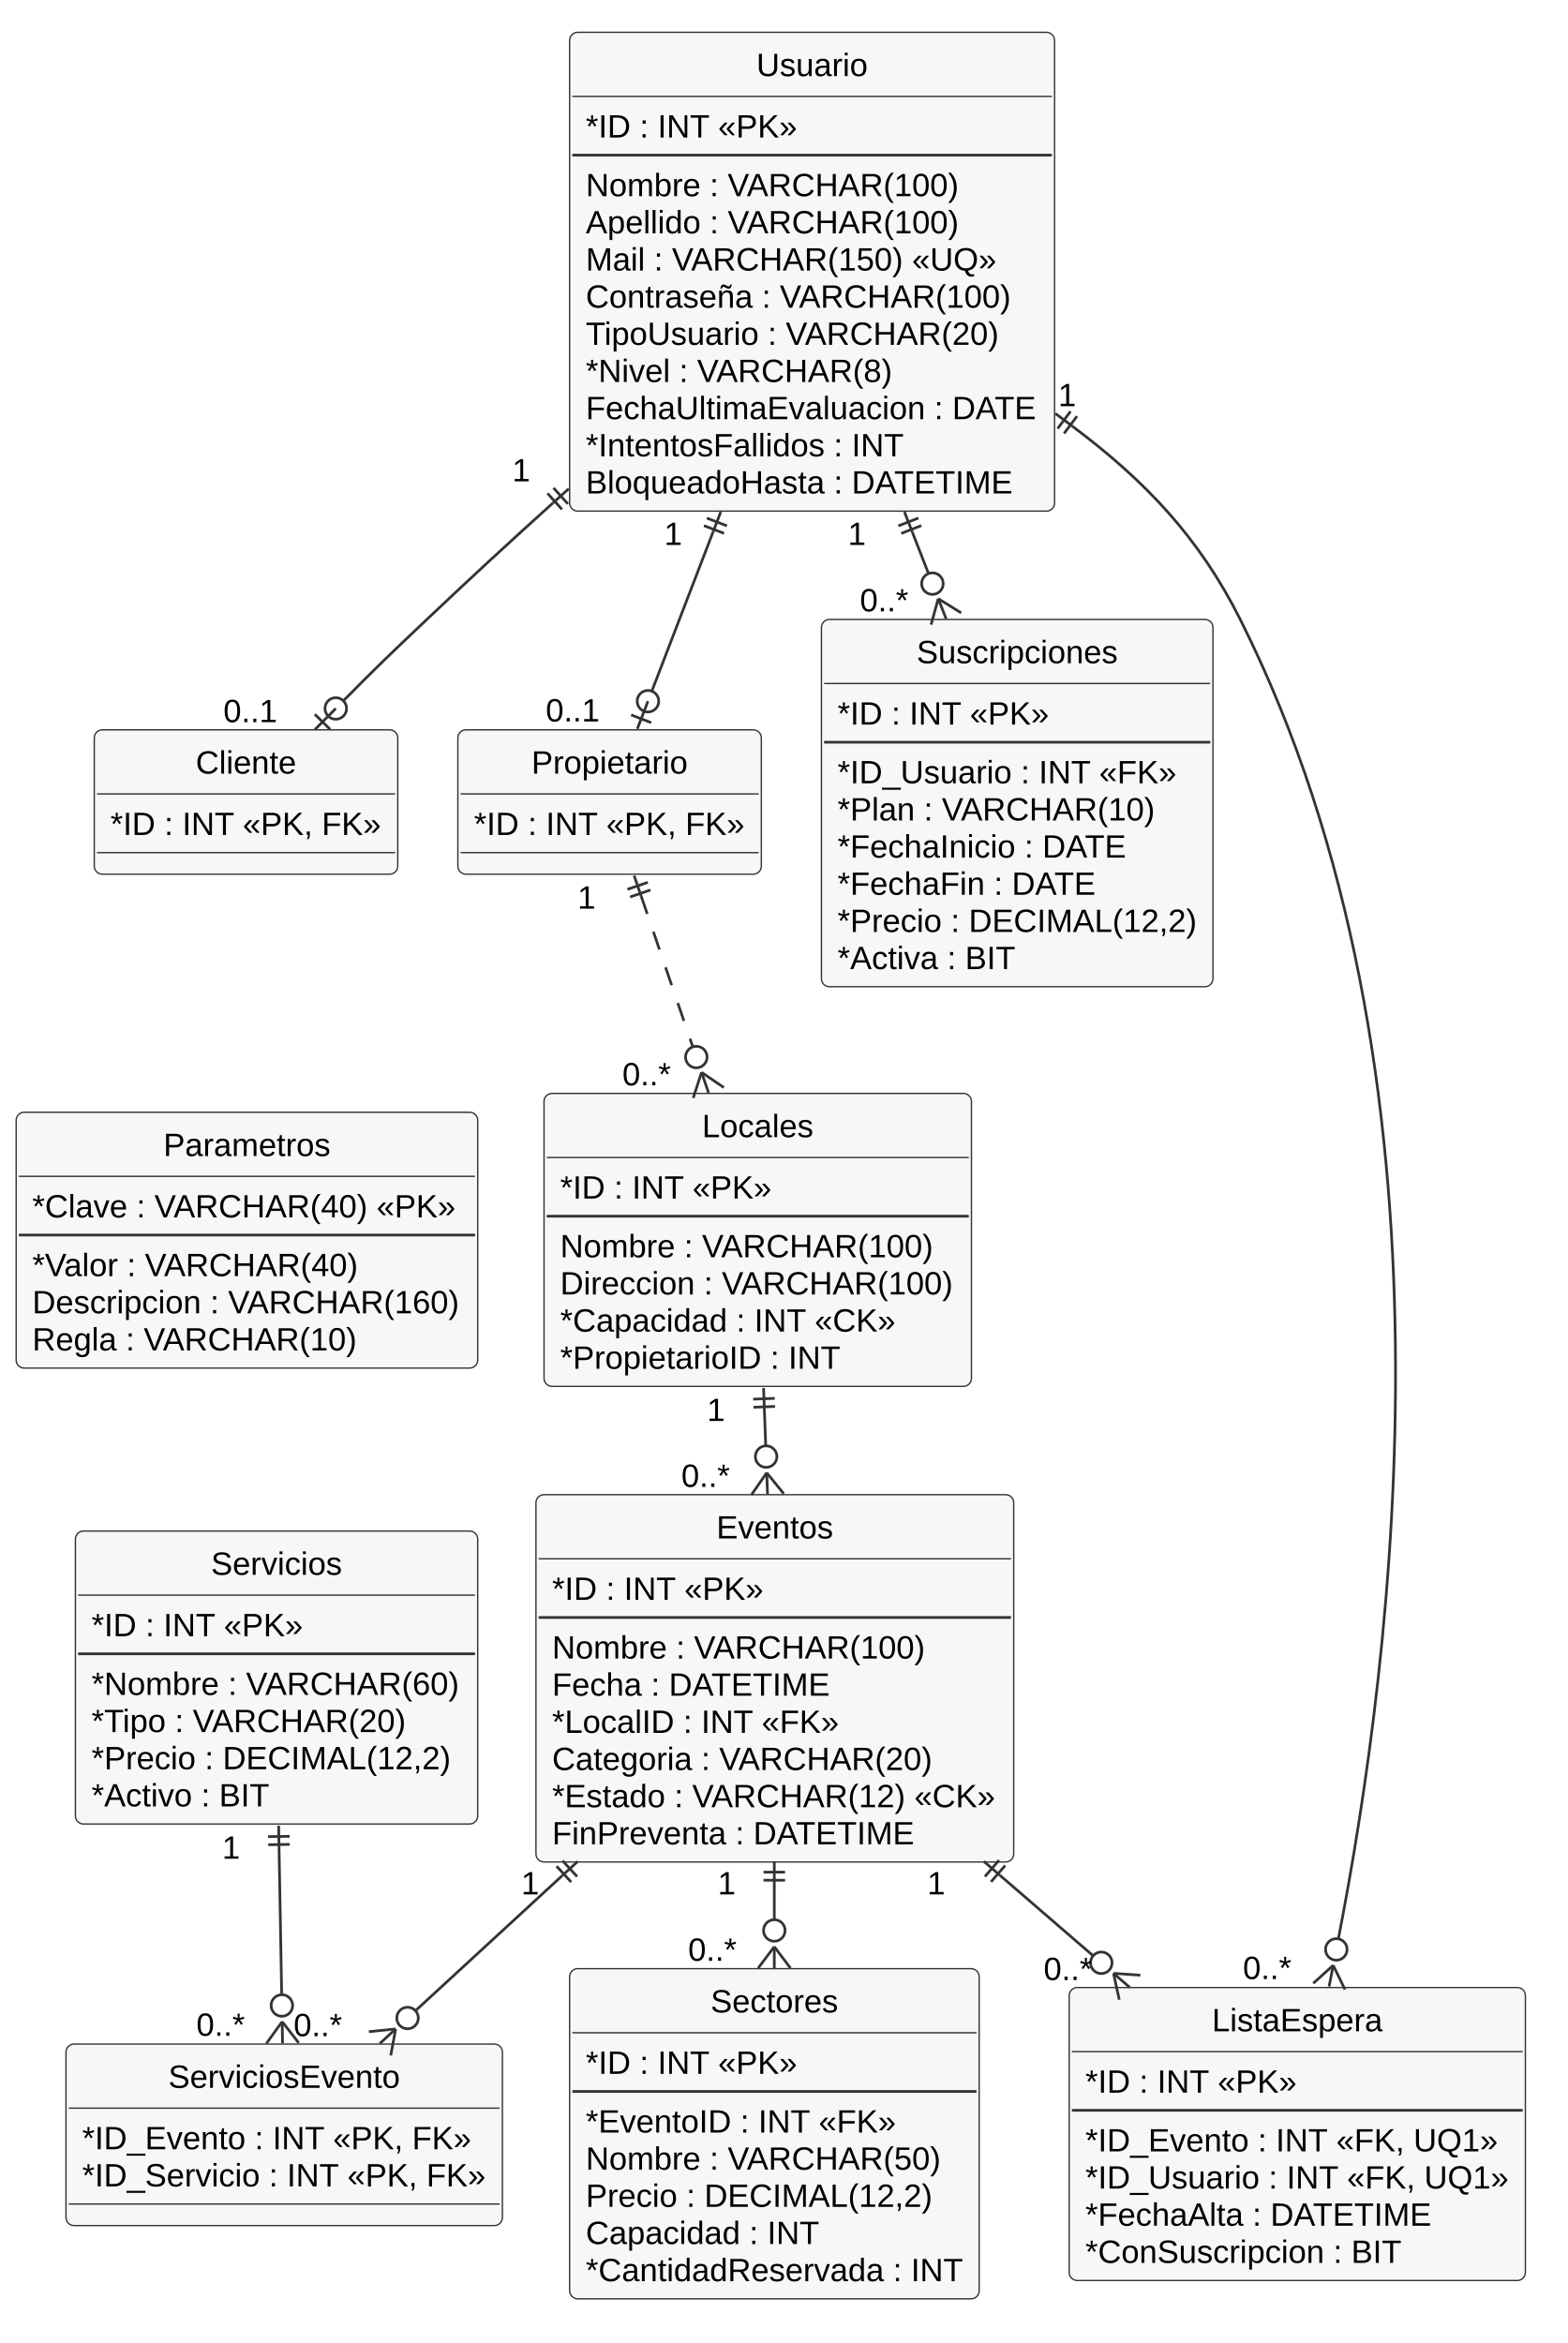
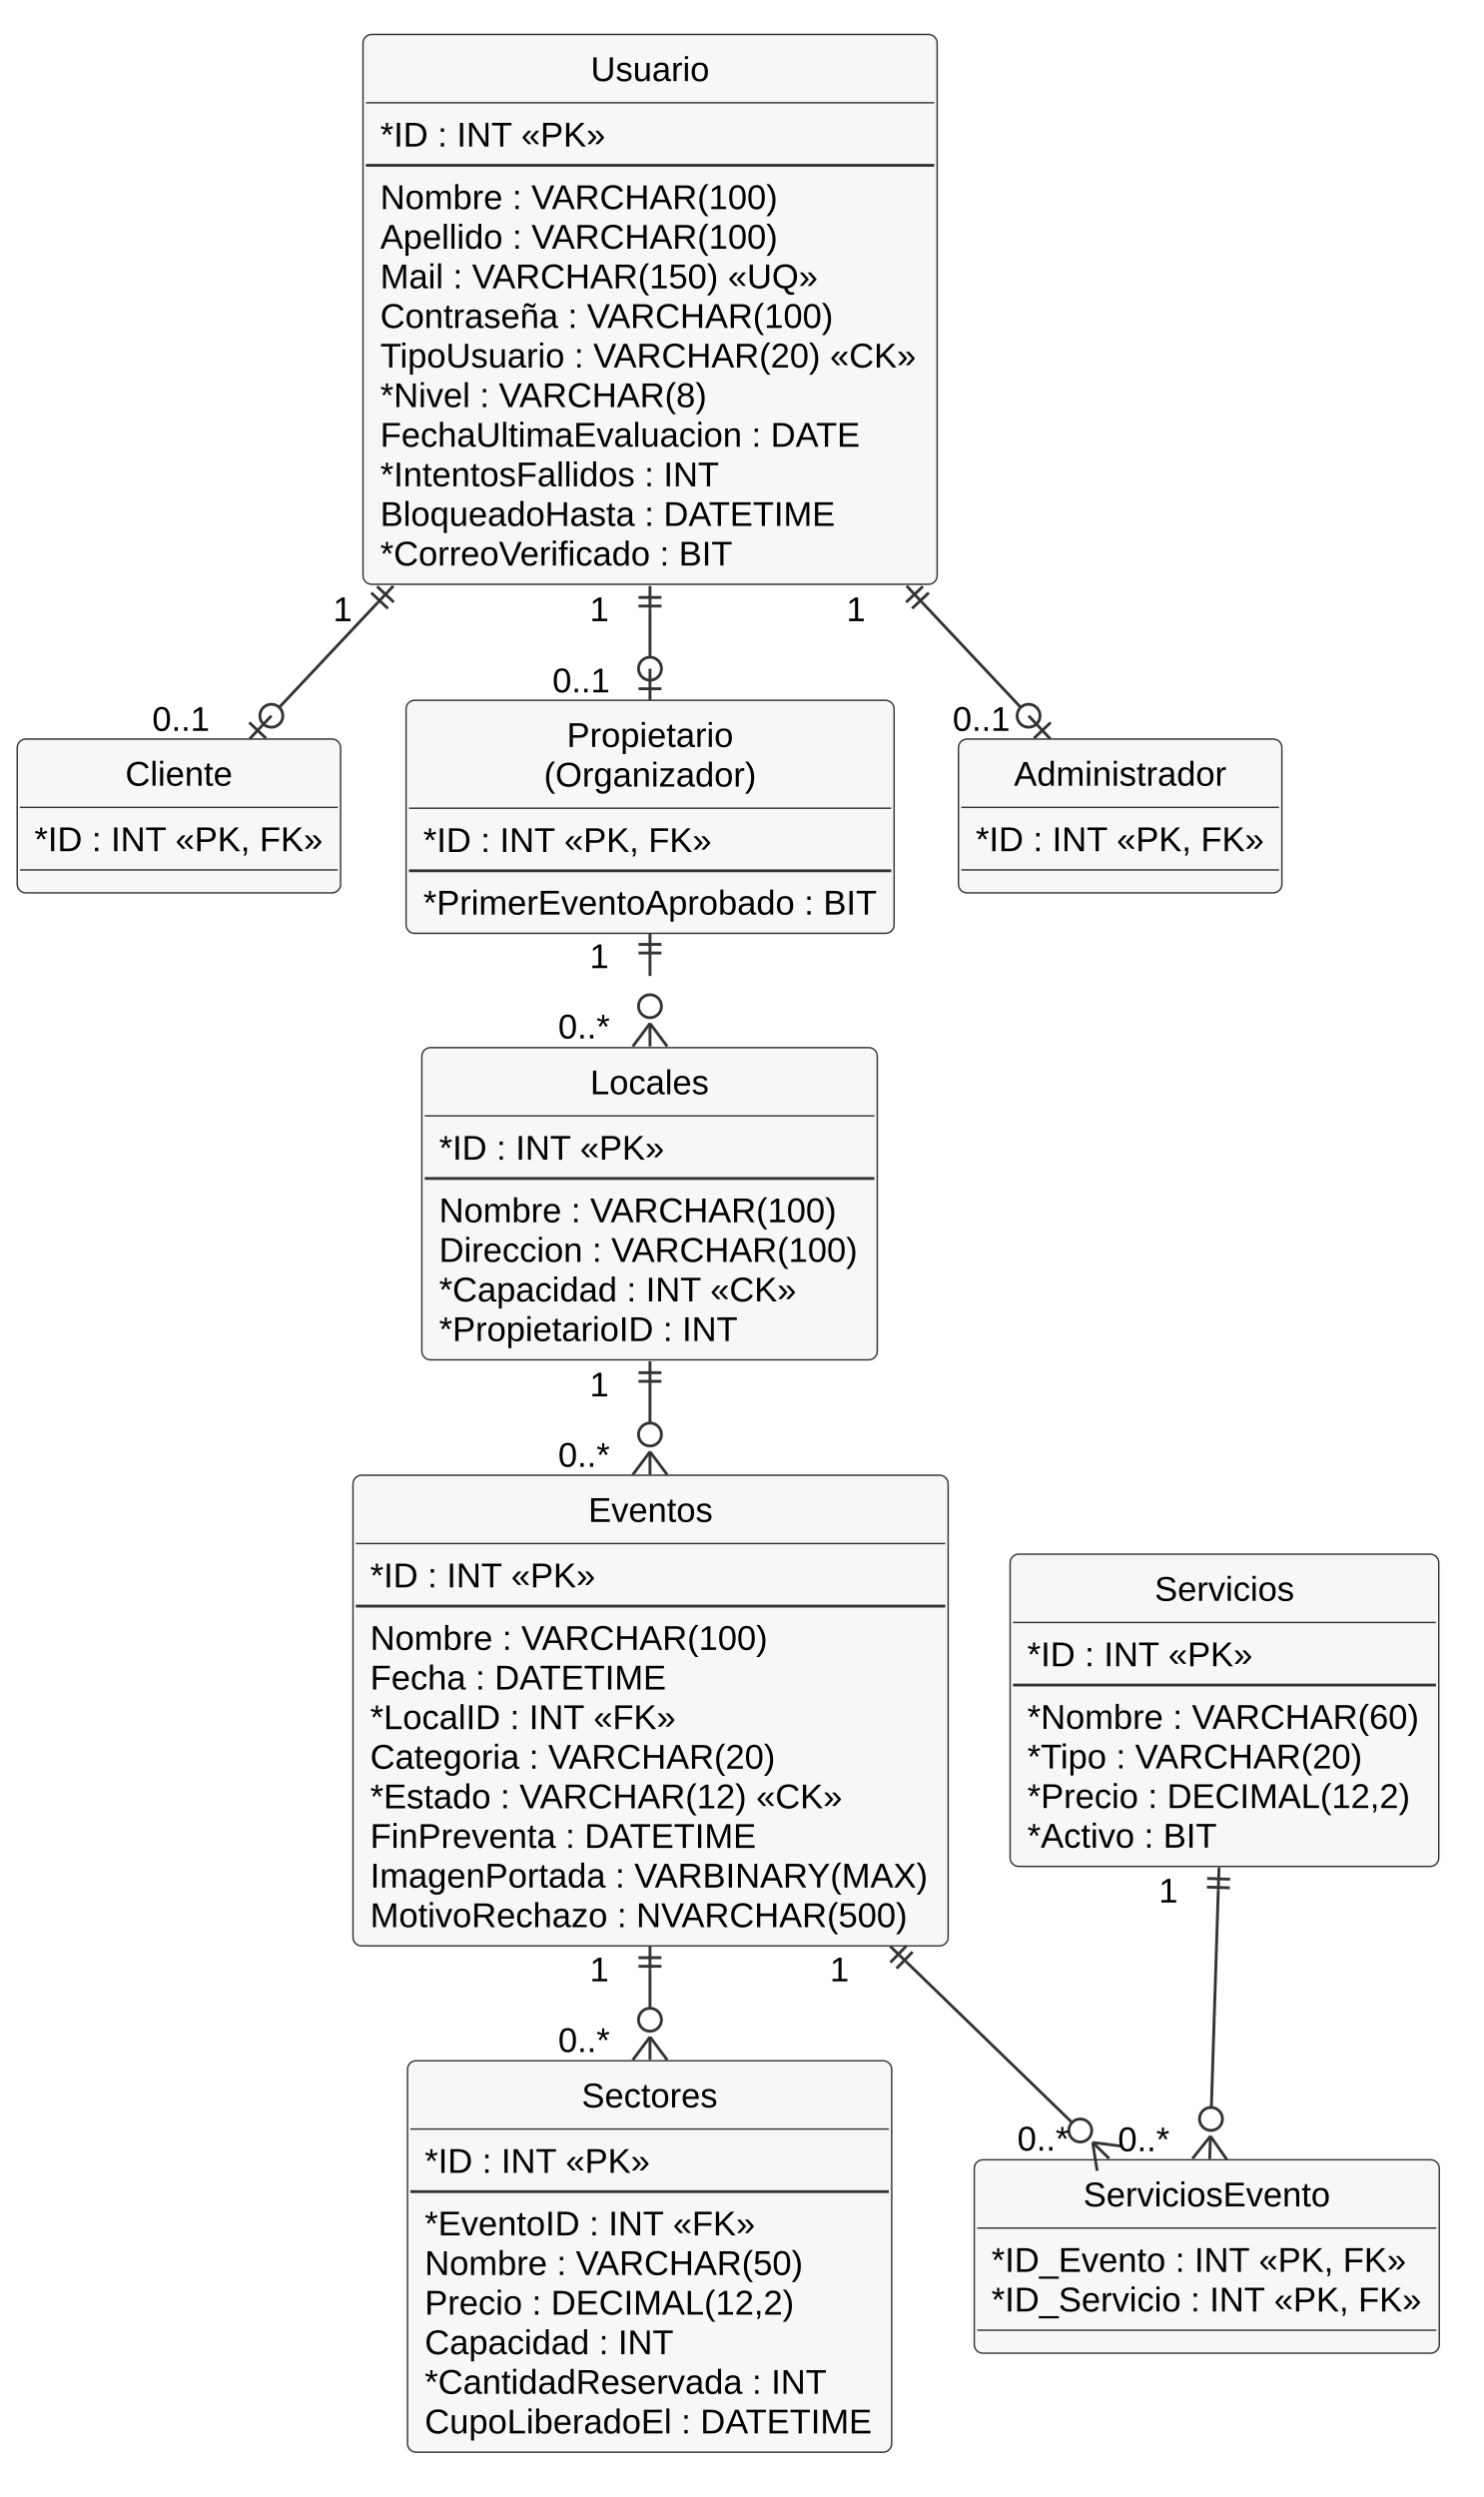
- <svg xmlns="http://www.w3.org/2000/svg" version="1.1" data-diagram-type="CLASS" style="width:582px;height:870px;background:#FFFFFF;" width="582px" height="870px" viewBox="0 0 582 870" zoomAndPan="magnify" preserveAspectRatio="none" contentStyleType="text/css">
+ <svg xmlns="http://www.w3.org/2000/svg" version="1.1" data-diagram-type="CLASS" style="width:517px;height:870px;background:#FFFFFF;" width="517px" height="870px" viewBox="0 0 517 870" zoomAndPan="magnify" preserveAspectRatio="none" contentStyleType="text/css">
  <defs />
  <g font-family="sans-serif" lengthAdjust="spacing">
-     <g class="entity" data-qualified-name="Usuario" id="ent0001" data-source-line="7">
-       <rect x="211.5" y="12" width="180.064" height="177.787" fill="#F7F7F7" style="stroke:#333;stroke-width:0.5;" rx="3" ry="3" />
-       <text x="280.857" y="28.256" fill="#000" font-size="12" textLength="41.35" font-family="Arial">Usuario</text>
-       <line x1="212.5" y1="35.799" x2="390.564" y2="35.799" style="stroke:#333;stroke-width:0.5;" />
-       <text x="217.5" y="51.055" fill="#000" font-size="12" textLength="78.691" font-family="Arial">*ID : INT «PK»</text>
-       <line x1="212.5" y1="57.598" x2="390.564" y2="57.598" style="stroke:#333;stroke-width:1;" />
-       <text x="217.5" y="72.854" fill="#000" font-size="12" textLength="139.371" font-family="Arial">Nombre : VARCHAR(100)</text>
-       <text x="217.5" y="86.652" fill="#000" font-size="12" textLength="139.389" font-family="Arial">Apellido : VARCHAR(100)</text>
-       <text x="217.5" y="100.451" fill="#000" font-size="12" textLength="153.375" font-family="Arial">Mail : VARCHAR(150) «UQ»</text>
-       <text x="217.5" y="114.25" fill="#000" font-size="12" textLength="158.73" font-family="Arial">Contraseña : VARCHAR(100)</text>
-       <text x="217.5" y="128.049" fill="#000" font-size="12" textLength="154.711" font-family="Arial">TipoUsuario : VARCHAR(20)</text>
-       <text x="217.5" y="141.848" fill="#000" font-size="12" textLength="114.686" font-family="Arial">*Nivel : VARCHAR(8)</text>
-       <text x="217.5" y="155.646" fill="#000" font-size="12" textLength="168.064" font-family="Arial">FechaUltimaEvaluacion : DATE</text>
-       <text x="217.5" y="169.445" fill="#000" font-size="12" textLength="118.049" font-family="Arial">*IntentosFallidos : INT</text>
-       <text x="217.5" y="183.244" fill="#000" font-size="12" textLength="159.404" font-family="Arial">BloqueadoHasta : DATETIME</text>
+     <g class="entity" data-qualified-name="Usuario" id="ent0001" data-source-line="9">
+       <rect x="126.5" y="12" width="200.063" height="191.586" fill="#F7F7F7" style="stroke:#333;stroke-width:0.5;" rx="3" ry="3" />
+       <text x="205.856" y="28.256" fill="#000" font-size="12" textLength="41.35" font-family="Arial">Usuario</text>
+       <line x1="127.5" y1="35.799" x2="325.563" y2="35.799" style="stroke:#333;stroke-width:0.5;" />
+       <text x="132.5" y="51.055" fill="#000" font-size="12" textLength="78.691" font-family="Arial">*ID : INT «PK»</text>
+       <line x1="127.5" y1="57.598" x2="325.563" y2="57.598" style="stroke:#333;stroke-width:1;" />
+       <text x="132.5" y="72.854" fill="#000" font-size="12" textLength="139.371" font-family="Arial">Nombre : VARCHAR(100)</text>
+       <text x="132.5" y="86.652" fill="#000" font-size="12" textLength="139.389" font-family="Arial">Apellido : VARCHAR(100)</text>
+       <text x="132.5" y="100.451" fill="#000" font-size="12" textLength="153.375" font-family="Arial">Mail : VARCHAR(150) «UQ»</text>
+       <text x="132.5" y="114.25" fill="#000" font-size="12" textLength="158.73" font-family="Arial">Contraseña : VARCHAR(100)</text>
+       <text x="132.5" y="128.049" fill="#000" font-size="12" textLength="188.063" font-family="Arial">TipoUsuario : VARCHAR(20) «CK»</text>
+       <text x="132.5" y="141.848" fill="#000" font-size="12" textLength="114.686" font-family="Arial">*Nivel : VARCHAR(8)</text>
+       <text x="132.5" y="155.646" fill="#000" font-size="12" textLength="168.064" font-family="Arial">FechaUltimaEvaluacion : DATE</text>
+       <text x="132.5" y="169.445" fill="#000" font-size="12" textLength="118.049" font-family="Arial">*IntentosFallidos : INT</text>
+       <text x="132.5" y="183.244" fill="#000" font-size="12" textLength="159.404" font-family="Arial">BloqueadoHasta : DATETIME</text>
+       <text x="132.5" y="197.043" fill="#000" font-size="12" textLength="123.381" font-family="Arial">*CorreoVerificado : BIT</text>
    </g>
-     <g class="entity" data-qualified-name="Cliente" id="ent0002" data-source-line="20">
-       <rect x="35" y="271" width="112.693" height="53.598" fill="#F7F7F7" style="stroke:#333;stroke-width:0.5;" rx="3" ry="3" />
-       <text x="72.67" y="287.256" fill="#000" font-size="12" textLength="37.354" font-family="Arial">Cliente</text>
-       <line x1="36" y1="294.799" x2="146.693" y2="294.799" style="stroke:#333;stroke-width:0.5;" />
-       <text x="41" y="310.055" fill="#000" font-size="12" textLength="100.693" font-family="Arial">*ID : INT «PK, FK»</text>
-       <line x1="36" y1="316.598" x2="146.693" y2="316.598" style="stroke:#333;stroke-width:0.5;" />
+     <g class="entity" data-qualified-name="Cliente" id="ent0002" data-source-line="23">
+       <rect x="6" y="257.5" width="112.693" height="53.598" fill="#F7F7F7" style="stroke:#333;stroke-width:0.5;" rx="3" ry="3" />
+       <text x="43.67" y="273.756" fill="#000" font-size="12" textLength="37.354" font-family="Arial">Cliente</text>
+       <line x1="7" y1="281.299" x2="117.693" y2="281.299" style="stroke:#333;stroke-width:0.5;" />
+       <text x="12" y="296.555" fill="#000" font-size="12" textLength="100.693" font-family="Arial">*ID : INT «PK, FK»</text>
+       <line x1="7" y1="303.098" x2="117.693" y2="303.098" style="stroke:#333;stroke-width:0.5;" />
    </g>
-     <g class="entity" data-qualified-name="Propietario" id="ent0003" data-source-line="23">
-       <rect x="170" y="271" width="112.693" height="53.598" fill="#F7F7F7" style="stroke:#333;stroke-width:0.5;" rx="3" ry="3" />
-       <text x="197.331" y="287.256" fill="#000" font-size="12" textLength="58.031" font-family="Arial">Propietario</text>
-       <line x1="171" y1="294.799" x2="281.693" y2="294.799" style="stroke:#333;stroke-width:0.5;" />
-       <text x="176" y="310.055" fill="#000" font-size="12" textLength="100.693" font-family="Arial">*ID : INT «PK, FK»</text>
-       <line x1="171" y1="316.598" x2="281.693" y2="316.598" style="stroke:#333;stroke-width:0.5;" />
+     <g class="entity" data-qualified-name="Propietario" id="ent0003" data-source-line="26">
+       <rect x="141.5" y="244" width="170.074" height="81.195" fill="#F7F7F7" style="stroke:#333;stroke-width:0.5;" rx="3" ry="3" />
+       <text x="197.521" y="260.256" fill="#000" font-size="12" textLength="58.031" font-family="Arial">Propietario</text>
+       <text x="189.523" y="274.055" fill="#000" font-size="12" textLength="74.027" font-family="Arial">(Organizador)</text>
+       <line x1="142.5" y1="281.598" x2="310.574" y2="281.598" style="stroke:#333;stroke-width:0.5;" />
+       <text x="147.5" y="296.854" fill="#000" font-size="12" textLength="100.693" font-family="Arial">*ID : INT «PK, FK»</text>
+       <line x1="142.5" y1="303.396" x2="310.574" y2="303.396" style="stroke:#333;stroke-width:1;" />
+       <text x="147.5" y="318.652" fill="#000" font-size="12" textLength="158.074" font-family="Arial">*PrimerEventoAprobado : BIT</text>
    </g>
-     <g class="entity" data-qualified-name="Locales" id="ent0004" data-source-line="26">
-       <rect x="202" y="406" width="158.707" height="108.793" fill="#F7F7F7" style="stroke:#333;stroke-width:0.5;" rx="3" ry="3" />
-       <text x="260.673" y="422.256" fill="#000" font-size="12" textLength="41.361" font-family="Arial">Locales</text>
-       <line x1="203" y1="429.799" x2="359.707" y2="429.799" style="stroke:#333;stroke-width:0.5;" />
-       <text x="208" y="445.055" fill="#000" font-size="12" textLength="78.691" font-family="Arial">*ID : INT «PK»</text>
-       <line x1="203" y1="451.598" x2="359.707" y2="451.598" style="stroke:#333;stroke-width:1;" />
-       <text x="208" y="466.854" fill="#000" font-size="12" textLength="139.371" font-family="Arial">Nombre : VARCHAR(100)</text>
-       <text x="208" y="480.652" fill="#000" font-size="12" textLength="146.707" font-family="Arial">Direccion : VARCHAR(100)</text>
-       <text x="208" y="494.451" fill="#000" font-size="12" textLength="124.729" font-family="Arial">*Capacidad : INT «CK»</text>
-       <text x="208" y="508.25" fill="#000" font-size="12" textLength="104.033" font-family="Arial">*PropietarioID : INT</text>
+     <g class="entity" data-qualified-name="Administrador" id="ent0004" data-source-line="31">
+       <rect x="334" y="257.5" width="112.693" height="53.598" fill="#F7F7F7" style="stroke:#333;stroke-width:0.5;" rx="3" ry="3" />
+       <text x="353.333" y="273.756" fill="#000" font-size="12" textLength="74.027" font-family="Arial">Administrador</text>
+       <line x1="335" y1="281.299" x2="445.693" y2="281.299" style="stroke:#333;stroke-width:0.5;" />
+       <text x="340" y="296.555" fill="#000" font-size="12" textLength="100.693" font-family="Arial">*ID : INT «PK, FK»</text>
+       <line x1="335" y1="303.098" x2="445.693" y2="303.098" style="stroke:#333;stroke-width:0.5;" />
    </g>
-     <g class="entity" data-qualified-name="Eventos" id="ent0005" data-source-line="34">
-       <rect x="199" y="555" width="177.398" height="136.391" fill="#F7F7F7" style="stroke:#333;stroke-width:0.5;" rx="3" ry="3" />
-       <text x="266.02" y="571.256" fill="#000" font-size="12" textLength="43.359" font-family="Arial">Eventos</text>
-       <line x1="200" y1="578.799" x2="375.398" y2="578.799" style="stroke:#333;stroke-width:0.5;" />
-       <text x="205" y="594.055" fill="#000" font-size="12" textLength="78.691" font-family="Arial">*ID : INT «PK»</text>
-       <line x1="200" y1="600.598" x2="375.398" y2="600.598" style="stroke:#333;stroke-width:1;" />
-       <text x="205" y="615.854" fill="#000" font-size="12" textLength="139.371" font-family="Arial">Nombre : VARCHAR(100)</text>
-       <text x="205" y="629.652" fill="#000" font-size="12" textLength="104.021" font-family="Arial">Fecha : DATETIME</text>
-       <text x="205" y="643.451" fill="#000" font-size="12" textLength="106.705" font-family="Arial">*LocalID : INT «FK»</text>
-       <text x="205" y="657.25" fill="#000" font-size="12" textLength="142.049" font-family="Arial">Categoria : VARCHAR(20)</text>
-       <text x="205" y="671.049" fill="#000" font-size="12" textLength="165.398" font-family="Arial">*Estado : VARCHAR(12) «CK»</text>
-       <text x="205" y="684.848" fill="#000" font-size="12" textLength="135.369" font-family="Arial">FinPreventa : DATETIME</text>
+     <g class="entity" data-qualified-name="Locales" id="ent0005" data-source-line="34">
+       <rect x="147" y="365" width="158.707" height="108.793" fill="#F7F7F7" style="stroke:#333;stroke-width:0.5;" rx="3" ry="3" />
+       <text x="205.673" y="381.256" fill="#000" font-size="12" textLength="41.361" font-family="Arial">Locales</text>
+       <line x1="148" y1="388.799" x2="304.707" y2="388.799" style="stroke:#333;stroke-width:0.5;" />
+       <text x="153" y="404.055" fill="#000" font-size="12" textLength="78.691" font-family="Arial">*ID : INT «PK»</text>
+       <line x1="148" y1="410.598" x2="304.707" y2="410.598" style="stroke:#333;stroke-width:1;" />
+       <text x="153" y="425.854" fill="#000" font-size="12" textLength="139.371" font-family="Arial">Nombre : VARCHAR(100)</text>
+       <text x="153" y="439.652" fill="#000" font-size="12" textLength="146.707" font-family="Arial">Direccion : VARCHAR(100)</text>
+       <text x="153" y="453.451" fill="#000" font-size="12" textLength="124.729" font-family="Arial">*Capacidad : INT «CK»</text>
+       <text x="153" y="467.25" fill="#000" font-size="12" textLength="104.033" font-family="Arial">*PropietarioID : INT</text>
    </g>
-     <g class="entity" data-qualified-name="Sectores" id="ent0006" data-source-line="44">
-       <rect x="211.5" y="731" width="152.068" height="122.592" fill="#F7F7F7" style="stroke:#333;stroke-width:0.5;" rx="3" ry="3" />
-       <text x="263.856" y="747.256" fill="#000" font-size="12" textLength="47.355" font-family="Arial">Sectores</text>
-       <line x1="212.5" y1="754.799" x2="362.568" y2="754.799" style="stroke:#333;stroke-width:0.5;" />
-       <text x="217.5" y="770.055" fill="#000" font-size="12" textLength="78.691" font-family="Arial">*ID : INT «PK»</text>
-       <line x1="212.5" y1="776.598" x2="362.568" y2="776.598" style="stroke:#333;stroke-width:1;" />
-       <text x="217.5" y="791.854" fill="#000" font-size="12" textLength="115.377" font-family="Arial">*EventoID : INT «FK»</text>
-       <text x="217.5" y="805.652" fill="#000" font-size="12" textLength="132.697" font-family="Arial">Nombre : VARCHAR(50)</text>
-       <text x="217.5" y="819.451" fill="#000" font-size="12" textLength="128.707" font-family="Arial">Precio : DECIMAL(12,2)</text>
-       <text x="217.5" y="833.25" fill="#000" font-size="12" textLength="86.707" font-family="Arial">Capacidad : INT</text>
-       <text x="217.5" y="847.049" fill="#000" font-size="12" textLength="140.068" font-family="Arial">*CantidadReservada : INT</text>
+     <g class="entity" data-qualified-name="Eventos" id="ent0006" data-source-line="42">
+       <rect x="123" y="514" width="207.404" height="163.988" fill="#F7F7F7" style="stroke:#333;stroke-width:0.5;" rx="3" ry="3" />
+       <text x="205.022" y="530.256" fill="#000" font-size="12" textLength="43.359" font-family="Arial">Eventos</text>
+       <line x1="124" y1="537.799" x2="329.404" y2="537.799" style="stroke:#333;stroke-width:0.5;" />
+       <text x="129" y="553.055" fill="#000" font-size="12" textLength="78.691" font-family="Arial">*ID : INT «PK»</text>
+       <line x1="124" y1="559.598" x2="329.404" y2="559.598" style="stroke:#333;stroke-width:1;" />
+       <text x="129" y="574.854" fill="#000" font-size="12" textLength="139.371" font-family="Arial">Nombre : VARCHAR(100)</text>
+       <text x="129" y="588.652" fill="#000" font-size="12" textLength="104.021" font-family="Arial">Fecha : DATETIME</text>
+       <text x="129" y="602.451" fill="#000" font-size="12" textLength="106.705" font-family="Arial">*LocalID : INT «FK»</text>
+       <text x="129" y="616.25" fill="#000" font-size="12" textLength="142.049" font-family="Arial">Categoria : VARCHAR(20)</text>
+       <text x="129" y="630.049" fill="#000" font-size="12" textLength="165.398" font-family="Arial">*Estado : VARCHAR(12) «CK»</text>
+       <text x="129" y="643.848" fill="#000" font-size="12" textLength="135.369" font-family="Arial">FinPreventa : DATETIME</text>
+       <text x="129" y="657.646" fill="#000" font-size="12" textLength="195.404" font-family="Arial">ImagenPortada : VARBINARY(MAX)</text>
+       <text x="129" y="671.445" fill="#000" font-size="12" textLength="188.063" font-family="Arial">MotivoRechazo : NVARCHAR(500)</text>
    </g>
-     <g class="entity" data-qualified-name="Servicios" id="ent0007" data-source-line="53">
-       <rect x="28" y="568.5" width="149.367" height="108.793" fill="#F7F7F7" style="stroke:#333;stroke-width:0.5;" rx="3" ry="3" />
-       <text x="78.344" y="584.756" fill="#000" font-size="12" textLength="48.68" font-family="Arial">Servicios</text>
-       <line x1="29" y1="592.299" x2="176.367" y2="592.299" style="stroke:#333;stroke-width:0.5;" />
-       <text x="34" y="607.555" fill="#000" font-size="12" textLength="78.691" font-family="Arial">*ID : INT «PK»</text>
-       <line x1="29" y1="614.098" x2="176.367" y2="614.098" style="stroke:#333;stroke-width:1;" />
-       <text x="34" y="629.354" fill="#000" font-size="12" textLength="137.367" font-family="Arial">*Nombre : VARCHAR(60)</text>
-       <text x="34" y="643.152" fill="#000" font-size="12" textLength="118.031" font-family="Arial">*Tipo : VARCHAR(20)</text>
-       <text x="34" y="656.951" fill="#000" font-size="12" textLength="133.377" font-family="Arial">*Precio : DECIMAL(12,2)</text>
-       <text x="34" y="670.75" fill="#000" font-size="12" textLength="66.018" font-family="Arial">*Activo : BIT</text>
+     <g class="entity" data-qualified-name="Sectores" id="ent0007" data-source-line="54">
+       <rect x="142" y="718" width="168.732" height="136.391" fill="#F7F7F7" style="stroke:#333;stroke-width:0.5;" rx="3" ry="3" />
+       <text x="202.688" y="734.256" fill="#000" font-size="12" textLength="47.355" font-family="Arial">Sectores</text>
+       <line x1="143" y1="741.799" x2="309.732" y2="741.799" style="stroke:#333;stroke-width:0.5;" />
+       <text x="148" y="757.055" fill="#000" font-size="12" textLength="78.691" font-family="Arial">*ID : INT «PK»</text>
+       <line x1="143" y1="763.598" x2="309.732" y2="763.598" style="stroke:#333;stroke-width:1;" />
+       <text x="148" y="778.854" fill="#000" font-size="12" textLength="115.377" font-family="Arial">*EventoID : INT «FK»</text>
+       <text x="148" y="792.652" fill="#000" font-size="12" textLength="132.697" font-family="Arial">Nombre : VARCHAR(50)</text>
+       <text x="148" y="806.451" fill="#000" font-size="12" textLength="128.707" font-family="Arial">Precio : DECIMAL(12,2)</text>
+       <text x="148" y="820.25" fill="#000" font-size="12" textLength="86.707" font-family="Arial">Capacidad : INT</text>
+       <text x="148" y="834.049" fill="#000" font-size="12" textLength="140.068" font-family="Arial">*CantidadReservada : INT</text>
+       <text x="148" y="847.848" fill="#000" font-size="12" textLength="156.732" font-family="Arial">CupoLiberadoEl : DATETIME</text>
    </g>
-     <g class="entity" data-qualified-name="ServiciosEvento" id="ent0008" data-source-line="61">
-       <rect x="24.5" y="759" width="162.047" height="67.396" fill="#F7F7F7" style="stroke:#333;stroke-width:0.5;" rx="3" ry="3" />
-       <text x="62.504" y="775.256" fill="#000" font-size="12" textLength="86.039" font-family="Arial">ServiciosEvento</text>
-       <line x1="25.5" y1="782.799" x2="185.547" y2="782.799" style="stroke:#333;stroke-width:0.5;" />
-       <text x="30.5" y="798.055" fill="#000" font-size="12" textLength="144.727" font-family="Arial">*ID_Evento : INT «PK, FK»</text>
-       <text x="30.5" y="811.854" fill="#000" font-size="12" textLength="150.047" font-family="Arial">*ID_Servicio : INT «PK, FK»</text>
-       <line x1="25.5" y1="818.396" x2="185.547" y2="818.396" style="stroke:#333;stroke-width:0.5;" />
+     <g class="entity" data-qualified-name="Servicios" id="ent0008" data-source-line="64">
+       <rect x="352" y="541.5" width="149.367" height="108.793" fill="#F7F7F7" style="stroke:#333;stroke-width:0.5;" rx="3" ry="3" />
+       <text x="402.344" y="557.756" fill="#000" font-size="12" textLength="48.68" font-family="Arial">Servicios</text>
+       <line x1="353" y1="565.299" x2="500.367" y2="565.299" style="stroke:#333;stroke-width:0.5;" />
+       <text x="358" y="580.555" fill="#000" font-size="12" textLength="78.691" font-family="Arial">*ID : INT «PK»</text>
+       <line x1="353" y1="587.098" x2="500.367" y2="587.098" style="stroke:#333;stroke-width:1;" />
+       <text x="358" y="602.354" fill="#000" font-size="12" textLength="137.367" font-family="Arial">*Nombre : VARCHAR(60)</text>
+       <text x="358" y="616.152" fill="#000" font-size="12" textLength="118.031" font-family="Arial">*Tipo : VARCHAR(20)</text>
+       <text x="358" y="629.951" fill="#000" font-size="12" textLength="133.377" font-family="Arial">*Precio : DECIMAL(12,2)</text>
+       <text x="358" y="643.75" fill="#000" font-size="12" textLength="66.018" font-family="Arial">*Activo : BIT</text>
    </g>
-     <g class="entity" data-qualified-name="Suscripciones" id="ent0009" data-source-line="65">
-       <rect x="305" y="230" width="145.377" height="136.391" fill="#F7F7F7" style="stroke:#333;stroke-width:0.5;" rx="3" ry="3" />
-       <text x="340.338" y="246.256" fill="#000" font-size="12" textLength="74.701" font-family="Arial">Suscripciones</text>
-       <line x1="306" y1="253.799" x2="449.377" y2="253.799" style="stroke:#333;stroke-width:0.5;" />
-       <text x="311" y="269.055" fill="#000" font-size="12" textLength="78.691" font-family="Arial">*ID : INT «PK»</text>
-       <line x1="306" y1="275.598" x2="449.377" y2="275.598" style="stroke:#333;stroke-width:1;" />
-       <text x="311" y="290.854" fill="#000" font-size="12" textLength="126.041" font-family="Arial">*ID_Usuario : INT «FK»</text>
-       <text x="311" y="304.652" fill="#000" font-size="12" textLength="118.705" font-family="Arial">*Plan : VARCHAR(10)</text>
-       <text x="311" y="318.451" fill="#000" font-size="12" textLength="108.041" font-family="Arial">*FechaInicio : DATE</text>
-       <text x="311" y="332.25" fill="#000" font-size="12" textLength="96.697" font-family="Arial">*FechaFin : DATE</text>
-       <text x="311" y="346.049" fill="#000" font-size="12" textLength="133.377" font-family="Arial">*Precio : DECIMAL(12,2)</text>
-       <text x="311" y="359.848" fill="#000" font-size="12" textLength="66.018" font-family="Arial">*Activa : BIT</text>
+     <g class="entity" data-qualified-name="ServiciosEvento" id="ent0009" data-source-line="72">
+       <rect x="339.5" y="752.5" width="162.047" height="67.396" fill="#F7F7F7" style="stroke:#333;stroke-width:0.5;" rx="3" ry="3" />
+       <text x="377.504" y="768.756" fill="#000" font-size="12" textLength="86.039" font-family="Arial">ServiciosEvento</text>
+       <line x1="340.5" y1="776.299" x2="500.547" y2="776.299" style="stroke:#333;stroke-width:0.5;" />
+       <text x="345.5" y="791.555" fill="#000" font-size="12" textLength="144.727" font-family="Arial">*ID_Evento : INT «PK, FK»</text>
+       <text x="345.5" y="805.354" fill="#000" font-size="12" textLength="150.047" font-family="Arial">*ID_Servicio : INT «PK, FK»</text>
+       <line x1="340.5" y1="811.896" x2="500.547" y2="811.896" style="stroke:#333;stroke-width:0.5;" />
    </g>
-     <g class="entity" data-qualified-name="ListaEspera" id="ent0010" data-source-line="75">
-       <rect x="397" y="738" width="169.383" height="108.793" fill="#F7F7F7" style="stroke:#333;stroke-width:0.5;" rx="3" ry="3" />
-       <text x="450.007" y="754.256" fill="#000" font-size="12" textLength="63.369" font-family="Arial">ListaEspera</text>
-       <line x1="398" y1="761.799" x2="565.383" y2="761.799" style="stroke:#333;stroke-width:0.5;" />
-       <text x="403" y="777.055" fill="#000" font-size="12" textLength="78.691" font-family="Arial">*ID : INT «PK»</text>
-       <line x1="398" y1="783.598" x2="565.383" y2="783.598" style="stroke:#333;stroke-width:1;" />
-       <text x="403" y="798.854" fill="#000" font-size="12" textLength="153.393" font-family="Arial">*ID_Evento : INT «FK, UQ1»</text>
-       <text x="403" y="812.652" fill="#000" font-size="12" textLength="157.383" font-family="Arial">*ID_Usuario : INT «FK, UQ1»</text>
-       <text x="403" y="826.451" fill="#000" font-size="12" textLength="129.369" font-family="Arial">*FechaAlta : DATETIME</text>
-       <text x="403" y="840.25" fill="#000" font-size="12" textLength="117.381" font-family="Arial">*ConSuscripcion : BIT</text>
+     <g class="link" data-entity-1="ent0001" data-entity-2="ent0002" id="lnk10" data-link-type="association">
+       <line x1="131.408" y1="204.34" x2="137.237" y2="209.819" style="stroke:#333;stroke-width:1;" />
+       <line x1="129.353" y1="206.526" x2="135.183" y2="212.005" style="stroke:#333;stroke-width:1;" />
+       <line x1="131.583" y1="209.994" x2="137.062" y2="204.164" style="stroke:#333;stroke-width:1;" />
+       <line x1="94.567" y1="249.38" x2="87.034" y2="257.395" style="stroke:#333;stroke-width:1;" />
+       <ellipse cx="94.567" cy="249.38" rx="4" ry="4" fill="none" style="stroke:#333;stroke-width:1;" />
+       <line x1="92.688" y1="257.22" x2="86.858" y2="251.741" style="stroke:#333;stroke-width:1;" />
+       <path d="M131.583,209.994 C113.144,229.613 110.963,231.934 97.306,246.465" style="stroke:#333;stroke-width:1;" fill="none" />
+       <text x="53.034" y="254.651" fill="#000" font-size="12" textLength="33.352" font-family="Arial">0..1    </text>
+       <text x="116.062" y="216.42" fill="#000" font-size="12" textLength="20.01" font-family="Arial">1    </text>
    </g>
-     <g class="entity" data-qualified-name="Parametros" id="ent0011" data-source-line="83">
-       <rect x="6" y="413" width="171.381" height="94.994" fill="#F7F7F7" style="stroke:#333;stroke-width:0.5;" rx="3" ry="3" />
-       <text x="60.68" y="429.256" fill="#000" font-size="12" textLength="62.021" font-family="Arial">Parametros</text>
-       <line x1="7" y1="436.799" x2="176.381" y2="436.799" style="stroke:#333;stroke-width:0.5;" />
-       <text x="12" y="452.055" fill="#000" font-size="12" textLength="158.057" font-family="Arial">*Clave : VARCHAR(40) «PK»</text>
-       <line x1="7" y1="458.598" x2="176.381" y2="458.598" style="stroke:#333;stroke-width:1;" />
-       <text x="12" y="473.854" fill="#000" font-size="12" textLength="122.701" font-family="Arial">*Valor : VARCHAR(40)</text>
-       <text x="12" y="487.652" fill="#000" font-size="12" textLength="159.381" font-family="Arial">Descripcion : VARCHAR(160)</text>
-       <text x="12" y="501.451" fill="#000" font-size="12" textLength="121.371" font-family="Arial">Regla : VARCHAR(10)</text>
+     <g class="link" data-entity-1="ent0001" data-entity-2="ent0003" id="lnk11" data-link-type="association">
+       <line x1="222.5" y1="208.164" x2="230.5" y2="208.164" style="stroke:#333;stroke-width:1;" />
+       <line x1="222.5" y1="211.164" x2="230.5" y2="211.164" style="stroke:#333;stroke-width:1;" />
+       <line x1="226.5" y1="212.164" x2="226.5" y2="204.164" style="stroke:#333;stroke-width:1;" />
+       <line x1="226.5" y1="232.978" x2="226.5" y2="243.978" style="stroke:#333;stroke-width:1;" />
+       <ellipse cx="226.5" cy="232.978" rx="4" ry="4" fill="none" style="stroke:#333;stroke-width:1;" />
+       <line x1="230.5" y1="239.978" x2="222.5" y2="239.978" style="stroke:#333;stroke-width:1;" />
+       <path d="M226.5,212.164 C226.5,226.201 226.5,216.962 226.5,228.978" style="stroke:#333;stroke-width:1;" fill="none" />
+       <text x="192.5" y="241.234" fill="#000" font-size="12" textLength="33.352" font-family="Arial">0..1    </text>
+       <text x="205.5" y="216.42" fill="#000" font-size="12" textLength="20.01" font-family="Arial">1    </text>
    </g>
-     <g class="link" data-entity-1="ent0001" data-entity-2="ent0002" id="lnk12" data-link-type="association">
-       <line x1="205.529" y1="181.187" x2="210.886" y2="187.129" style="stroke:#333;stroke-width:1;" />
-       <line x1="203.301" y1="183.196" x2="208.658" y2="189.138" style="stroke:#333;stroke-width:1;" />
-       <line x1="205.237" y1="186.837" x2="211.178" y2="181.479" style="stroke:#333;stroke-width:1;" />
-       <line x1="124.674" y1="263.066" x2="116.943" y2="270.892" style="stroke:#333;stroke-width:1;" />
-       <ellipse cx="124.674" cy="263.066" rx="4" ry="4" fill="none" style="stroke:#333;stroke-width:1;" />
-       <line x1="122.6" y1="270.857" x2="116.908" y2="265.235" style="stroke:#333;stroke-width:1;" />
-       <path d="M205.237,186.837 C187.607,202.734 175.321,214.084 158.5,230 C144.52,243.228 139.865,247.689 127.485,260.221" style="stroke:#333;stroke-width:1;" fill="none" />
-       <text x="82.943" y="268.148" fill="#000" font-size="12" textLength="33.352" font-family="Arial">0..1    </text>
-       <text x="190.178" y="178.735" fill="#000" font-size="12" textLength="20.01" font-family="Arial">1    </text>
+     <g class="link" data-entity-1="ent0001" data-entity-2="ent0004" id="lnk12" data-link-type="association">
+       <line x1="315.763" y1="209.819" x2="321.592" y2="204.34" style="stroke:#333;stroke-width:1;" />
+       <line x1="317.817" y1="212.005" x2="323.647" y2="206.526" style="stroke:#333;stroke-width:1;" />
+       <line x1="321.417" y1="209.994" x2="315.938" y2="204.164" style="stroke:#333;stroke-width:1;" />
+       <line x1="358.433" y1="249.38" x2="365.966" y2="257.395" style="stroke:#333;stroke-width:1;" />
+       <ellipse cx="358.433" cy="249.38" rx="4" ry="4" fill="none" style="stroke:#333;stroke-width:1;" />
+       <line x1="366.142" y1="251.741" x2="360.312" y2="257.22" style="stroke:#333;stroke-width:1;" />
+       <path d="M321.417,209.994 C339.856,229.613 342.037,231.934 355.694,246.465" style="stroke:#333;stroke-width:1;" fill="none" />
+       <text x="331.966" y="254.651" fill="#000" font-size="12" textLength="33.352" font-family="Arial">0..1    </text>
+       <text x="294.938" y="216.42" fill="#000" font-size="12" textLength="20.01" font-family="Arial">1    </text>
    </g>
-     <g class="link" data-entity-1="ent0001" data-entity-2="ent0003" id="lnk13" data-link-type="association">
-       <line x1="262.451" y1="192.384" x2="269.918" y2="195.256" style="stroke:#333;stroke-width:1;" />
-       <line x1="261.374" y1="195.184" x2="268.841" y2="198.056" style="stroke:#333;stroke-width:1;" />
-       <line x1="264.749" y1="197.554" x2="267.62" y2="190.087" style="stroke:#333;stroke-width:1;" />
-       <line x1="240.588" y1="260.372" x2="236.639" y2="270.639" style="stroke:#333;stroke-width:1;" />
-       <ellipse cx="240.588" cy="260.372" rx="4" ry="4" fill="none" style="stroke:#333;stroke-width:1;" />
-       <line x1="241.808" y1="268.341" x2="234.341" y2="265.47" style="stroke:#333;stroke-width:1;" />
-       <path d="M264.749,197.554 C253.491,226.823 250.051,235.769 242.024,256.639" style="stroke:#333;stroke-width:1;" fill="none" />
-       <text x="202.639" y="267.895" fill="#000" font-size="12" textLength="33.352" font-family="Arial">0..1    </text>
-       <text x="246.62" y="202.343" fill="#000" font-size="12" textLength="20.01" font-family="Arial">1    </text>
+     <g class="link" data-entity-1="ent0003" data-entity-2="ent0005" id="lnk13" data-link-type="crowfoot">
+       <line x1="222.5" y1="329.044" x2="230.5" y2="329.044" style="stroke:#333;stroke-width:1;" />
+       <line x1="222.5" y1="332.044" x2="230.5" y2="332.044" style="stroke:#333;stroke-width:1;" />
+       <line x1="226.5" y1="333.044" x2="226.5" y2="325.044" style="stroke:#333;stroke-width:1;" />
+       <line x1="226.5" y1="356.582" x2="232.5" y2="364.582" style="stroke:#333;stroke-width:1;" />
+       <line x1="226.5" y1="356.582" x2="220.5" y2="364.582" style="stroke:#333;stroke-width:1;" />
+       <line x1="226.5" y1="356.582" x2="226.5" y2="364.582" style="stroke:#333;stroke-width:1;" />
+       <ellipse cx="226.5" cy="350.582" rx="4" ry="4" fill="none" style="stroke:#333;stroke-width:1;" />
+       <path d="M226.5,333.044 C226.5,345.449 226.5,333.36 226.5,346.582" style="stroke:#333;stroke-width:1;stroke-dasharray:7,7;" fill="none" />
+       <text x="194.5" y="361.838" fill="#000" font-size="12" textLength="31.348" font-family="Arial">0..*    </text>
+       <text x="205.5" y="337.3" fill="#000" font-size="12" textLength="20.01" font-family="Arial">1    </text>
    </g>
-     <g class="link" data-entity-1="ent0003" data-entity-2="ent0004" id="lnk14" data-link-type="crowfoot">
-       <line x1="232.972" y1="330.225" x2="240.54" y2="327.632" style="stroke:#333;stroke-width:1;" />
-       <line x1="233.944" y1="333.063" x2="241.512" y2="330.47" style="stroke:#333;stroke-width:1;" />
-       <line x1="238.052" y1="332.712" x2="235.459" y2="325.144" style="stroke:#333;stroke-width:1;" />
-       <line x1="260.488" y1="398.182" x2="268.757" y2="403.805" style="stroke:#333;stroke-width:1;" />
-       <line x1="260.488" y1="398.182" x2="257.405" y2="407.695" style="stroke:#333;stroke-width:1;" />
-       <line x1="260.488" y1="398.182" x2="263.081" y2="405.75" style="stroke:#333;stroke-width:1;" />
-       <ellipse cx="258.543" cy="392.506" rx="4" ry="4" fill="none" style="stroke:#333;stroke-width:1;" />
-       <path d="M238.052,332.712 C245.51,354.475 247.944,361.579 257.246,388.722" style="stroke:#333;stroke-width:1;stroke-dasharray:7,7;" fill="none" />
-       <text x="231.081" y="403.006" fill="#000" font-size="12" textLength="31.348" font-family="Arial">0..*    </text>
-       <text x="214.459" y="337.4" fill="#000" font-size="12" textLength="20.01" font-family="Arial">1    </text>
+     <g class="link" data-entity-1="ent0005" data-entity-2="ent0006" id="lnk14" data-link-type="crowfoot">
+       <line x1="222.5" y1="478.28" x2="230.5" y2="478.28" style="stroke:#333;stroke-width:1;" />
+       <line x1="222.5" y1="481.28" x2="230.5" y2="481.28" style="stroke:#333;stroke-width:1;" />
+       <line x1="226.5" y1="482.28" x2="226.5" y2="474.28" style="stroke:#333;stroke-width:1;" />
+       <line x1="226.5" y1="505.808" x2="232.5" y2="513.808" style="stroke:#333;stroke-width:1;" />
+       <line x1="226.5" y1="505.808" x2="220.5" y2="513.808" style="stroke:#333;stroke-width:1;" />
+       <line x1="226.5" y1="505.808" x2="226.5" y2="513.808" style="stroke:#333;stroke-width:1;" />
+       <ellipse cx="226.5" cy="499.808" rx="4" ry="4" fill="none" style="stroke:#333;stroke-width:1;" />
+       <path d="M226.5,482.28 C226.5,494.797 226.5,482.398 226.5,495.808" style="stroke:#333;stroke-width:1;" fill="none" />
+       <text x="194.5" y="511.063" fill="#000" font-size="12" textLength="31.348" font-family="Arial">0..*    </text>
+       <text x="205.5" y="486.535" fill="#000" font-size="12" textLength="20.01" font-family="Arial">1    </text>
    </g>
-     <g class="link" data-entity-1="ent0004" data-entity-2="ent0005" id="lnk15" data-link-type="crowfoot">
-       <line x1="279.667" y1="519.537" x2="287.661" y2="519.238" style="stroke:#333;stroke-width:1;" />
-       <line x1="279.779" y1="522.535" x2="287.773" y2="522.236" style="stroke:#333;stroke-width:1;" />
-       <line x1="283.813" y1="523.385" x2="283.515" y2="515.391" style="stroke:#333;stroke-width:1;" />
-       <line x1="284.691" y1="546.857" x2="290.986" y2="554.628" style="stroke:#333;stroke-width:1;" />
-       <line x1="284.691" y1="546.857" x2="278.994" y2="555.076" style="stroke:#333;stroke-width:1;" />
-       <line x1="284.691" y1="546.857" x2="284.99" y2="554.852" style="stroke:#333;stroke-width:1;" />
-       <ellipse cx="284.467" cy="540.861" rx="4" ry="4" fill="none" style="stroke:#333;stroke-width:1;" />
-       <path d="M283.813,523.385 C284.287,536.044 283.825,523.705 284.317,536.864" style="stroke:#333;stroke-width:1;" fill="none" />
-       <text x="252.99" y="552.108" fill="#000" font-size="12" textLength="31.348" font-family="Arial">0..*    </text>
-       <text x="262.515" y="527.647" fill="#000" font-size="12" textLength="20.01" font-family="Arial">1    </text>
+     <g class="link" data-entity-1="ent0006" data-entity-2="ent0007" id="lnk15" data-link-type="crowfoot">
+       <line x1="222.5" y1="682.093" x2="230.5" y2="682.093" style="stroke:#333;stroke-width:1;" />
+       <line x1="222.5" y1="685.093" x2="230.5" y2="685.093" style="stroke:#333;stroke-width:1;" />
+       <line x1="226.5" y1="686.093" x2="226.5" y2="678.093" style="stroke:#333;stroke-width:1;" />
+       <line x1="226.5" y1="709.714" x2="232.5" y2="717.714" style="stroke:#333;stroke-width:1;" />
+       <line x1="226.5" y1="709.714" x2="220.5" y2="717.714" style="stroke:#333;stroke-width:1;" />
+       <line x1="226.5" y1="709.714" x2="226.5" y2="717.714" style="stroke:#333;stroke-width:1;" />
+       <ellipse cx="226.5" cy="703.714" rx="4" ry="4" fill="none" style="stroke:#333;stroke-width:1;" />
+       <path d="M226.5,686.093 C226.5,699.31 226.5,686.875 226.5,699.714" style="stroke:#333;stroke-width:1;" fill="none" />
+       <text x="194.5" y="714.97" fill="#000" font-size="12" textLength="31.348" font-family="Arial">0..*    </text>
+       <text x="205.5" y="690.349" fill="#000" font-size="12" textLength="20.01" font-family="Arial">1    </text>
    </g>
-     <g class="link" data-entity-1="ent0005" data-entity-2="ent0006" id="lnk16" data-link-type="crowfoot">
-       <line x1="283.5" y1="695.164" x2="291.5" y2="695.164" style="stroke:#333;stroke-width:1;" />
-       <line x1="283.5" y1="698.164" x2="291.5" y2="698.164" style="stroke:#333;stroke-width:1;" />
-       <line x1="287.5" y1="699.164" x2="287.5" y2="691.164" style="stroke:#333;stroke-width:1;" />
-       <line x1="287.5" y1="722.821" x2="293.5" y2="730.821" style="stroke:#333;stroke-width:1;" />
-       <line x1="287.5" y1="722.821" x2="281.5" y2="730.821" style="stroke:#333;stroke-width:1;" />
-       <line x1="287.5" y1="722.821" x2="287.5" y2="730.821" style="stroke:#333;stroke-width:1;" />
-       <ellipse cx="287.5" cy="716.821" rx="4" ry="4" fill="none" style="stroke:#333;stroke-width:1;" />
-       <path d="M287.5,699.164 C287.5,712.27 287.5,699.94 287.5,712.821" style="stroke:#333;stroke-width:1;" fill="none" />
-       <text x="255.5" y="728.077" fill="#000" font-size="12" textLength="31.348" font-family="Arial">0..*    </text>
-       <text x="266.5" y="703.419" fill="#000" font-size="12" textLength="20.01" font-family="Arial">1    </text>
+     <g class="link" data-entity-1="ent0006" data-entity-2="ent0009" id="lnk16" data-link-type="crowfoot">
+       <line x1="310.27" y1="683.749" x2="315.837" y2="678.004" style="stroke:#333;stroke-width:1;" />
+       <line x1="312.424" y1="685.837" x2="317.992" y2="680.092" style="stroke:#333;stroke-width:1;" />
+       <line x1="315.926" y1="683.66" x2="310.181" y2="678.093" style="stroke:#333;stroke-width:1;" />
+       <line x1="380.752" y1="746.481" x2="390.673" y2="747.74" style="stroke:#333;stroke-width:1;" />
+       <line x1="380.752" y1="746.481" x2="382.322" y2="756.357" style="stroke:#333;stroke-width:1;" />
+       <line x1="380.752" y1="746.481" x2="386.497" y2="752.049" style="stroke:#333;stroke-width:1;" />
+       <ellipse cx="376.443" cy="742.306" rx="4" ry="4" fill="none" style="stroke:#333;stroke-width:1;" />
+       <path d="M315.926,683.66 C342.794,709.698 352.381,718.988 373.571,739.522" style="stroke:#333;stroke-width:1;" fill="none" />
+       <text x="354.497" y="749.305" fill="#000" font-size="12" textLength="31.348" font-family="Arial">0..*    </text>
+       <text x="289.181" y="690.349" fill="#000" font-size="12" textLength="20.01" font-family="Arial">1    </text>
    </g>
-     <g class="link" data-entity-1="ent0005" data-entity-2="ent0008" id="lnk17" data-link-type="crowfoot">
-       <line x1="208.87" y1="690.929" x2="214.288" y2="696.816" style="stroke:#333;stroke-width:1;" />
-       <line x1="206.663" y1="692.961" x2="212.08" y2="698.847" style="stroke:#333;stroke-width:1;" />
-       <line x1="208.636" y1="696.581" x2="214.522" y2="691.164" style="stroke:#333;stroke-width:1;" />
-       <line x1="146.91" y1="753.389" x2="145.087" y2="763.222" style="stroke:#333;stroke-width:1;" />
-       <line x1="146.91" y1="753.389" x2="136.96" y2="754.392" style="stroke:#333;stroke-width:1;" />
-       <line x1="146.91" y1="753.389" x2="141.023" y2="758.807" style="stroke:#333;stroke-width:1;" />
-       <ellipse cx="151.325" cy="749.326" rx="4" ry="4" fill="none" style="stroke:#333;stroke-width:1;" />
-       <path d="M208.636,696.581 C183.319,719.881 175.194,727.358 154.268,746.617" style="stroke:#333;stroke-width:1;" fill="none" />
-       <text x="109.023" y="756.063" fill="#000" font-size="12" textLength="31.348" font-family="Arial">0..*    </text>
-       <text x="193.522" y="703.419" fill="#000" font-size="12" textLength="20.01" font-family="Arial">1    </text>
-     </g>
-     <g class="link" data-entity-1="ent0007" data-entity-2="ent0008" id="lnk18" data-link-type="crowfoot">
-       <line x1="99.538" y1="681.991" x2="107.537" y2="681.848" style="stroke:#333;stroke-width:1;" />
-       <line x1="99.592" y1="684.991" x2="107.59" y2="684.847" style="stroke:#333;stroke-width:1;" />
-       <line x1="103.609" y1="685.919" x2="103.466" y2="677.92" style="stroke:#333;stroke-width:1;" />
-       <line x1="104.769" y1="750.674" x2="110.911" y2="758.565" style="stroke:#333;stroke-width:1;" />
-       <line x1="104.769" y1="750.674" x2="98.913" y2="758.78" style="stroke:#333;stroke-width:1;" />
-       <line x1="104.769" y1="750.674" x2="104.912" y2="758.673" style="stroke:#333;stroke-width:1;" />
-       <ellipse cx="104.661" cy="744.675" rx="4" ry="4" fill="none" style="stroke:#333;stroke-width:1;" />
-       <path d="M103.609,685.919 C104.085,712.506 104.178,717.71 104.59,740.676" style="stroke:#333;stroke-width:1;" fill="none" />
-       <text x="72.912" y="755.929" fill="#000" font-size="12" textLength="31.348" font-family="Arial">0..*    </text>
-       <text x="82.466" y="690.176" fill="#000" font-size="12" textLength="20.01" font-family="Arial">1    </text>
-     </g>
-     <g class="link" data-entity-1="ent0001" data-entity-2="ent0009" id="lnk19" data-link-type="crowfoot">
-       <line x1="333.557" y1="195.266" x2="341.011" y2="192.361" style="stroke:#333;stroke-width:1;" />
-       <line x1="334.646" y1="198.061" x2="342.1" y2="195.156" style="stroke:#333;stroke-width:1;" />
-       <line x1="338.736" y1="197.541" x2="335.831" y2="190.087" style="stroke:#333;stroke-width:1;" />
-       <line x1="348.388" y1="222.304" x2="356.883" y2="227.579" style="stroke:#333;stroke-width:1;" />
-       <line x1="348.388" y1="222.304" x2="345.702" y2="231.937" style="stroke:#333;stroke-width:1;" />
-       <line x1="348.388" y1="222.304" x2="351.293" y2="229.758" style="stroke:#333;stroke-width:1;" />
-       <ellipse cx="346.209" cy="216.713" rx="4" ry="4" fill="none" style="stroke:#333;stroke-width:1;" />
-       <path d="M338.736,197.541 C343.929,210.864 339.772,200.198 344.756,212.986" style="stroke:#333;stroke-width:1;" fill="none" />
-       <text x="319.293" y="227.014" fill="#000" font-size="12" textLength="31.348" font-family="Arial">0..*    </text>
-       <text x="314.831" y="202.343" fill="#000" font-size="12" textLength="20.01" font-family="Arial">1    </text>
-     </g>
-     <g class="link" data-entity-1="ent0005" data-entity-2="ent0010" id="lnk20" data-link-type="crowfoot">
-       <line x1="365.703" y1="696.805" x2="370.931" y2="690.75" style="stroke:#333;stroke-width:1;" />
-       <line x1="367.974" y1="698.766" x2="373.202" y2="692.711" style="stroke:#333;stroke-width:1;" />
-       <line x1="371.345" y1="696.392" x2="365.289" y2="691.164" style="stroke:#333;stroke-width:1;" />
-       <line x1="413.451" y1="732.747" x2="423.428" y2="733.433" style="stroke:#333;stroke-width:1;" />
-       <line x1="413.451" y1="732.747" x2="415.586" y2="742.516" style="stroke:#333;stroke-width:1;" />
-       <line x1="413.451" y1="732.747" x2="419.507" y2="737.975" style="stroke:#333;stroke-width:1;" />
-       <ellipse cx="408.91" cy="728.826" rx="4" ry="4" fill="none" style="stroke:#333;stroke-width:1;" />
-       <path d="M371.345,696.392 C389.371,711.955 388.639,711.323 405.882,726.211" style="stroke:#333;stroke-width:1;" fill="none" />
-       <text x="387.507" y="735.231" fill="#000" font-size="12" textLength="31.348" font-family="Arial">0..*    </text>
-       <text x="344.289" y="703.419" fill="#000" font-size="12" textLength="20.01" font-family="Arial">1    </text>
-     </g>
-     <g class="link" data-entity-1="ent0001" data-entity-2="ent0010" id="lnk21" data-link-type="crowfoot">
-       <line x1="392.69" y1="159.155" x2="397.489" y2="152.755" style="stroke:#333;stroke-width:1;" />
-       <line x1="395.09" y1="160.955" x2="399.889" y2="154.554" style="stroke:#333;stroke-width:1;" />
-       <line x1="398.29" y1="158.355" x2="391.889" y2="153.555" style="stroke:#333;stroke-width:1;" />
-       <line x1="495.027" y1="729.752" x2="499.387" y2="738.752" style="stroke:#333;stroke-width:1;" />
-       <line x1="495.027" y1="729.752" x2="487.608" y2="736.457" style="stroke:#333;stroke-width:1;" />
-       <line x1="495.027" y1="729.752" x2="493.497" y2="737.604" style="stroke:#333;stroke-width:1;" />
-       <ellipse cx="496.175" cy="723.863" rx="4" ry="4" fill="none" style="stroke:#333;stroke-width:1;" />
-       <path d="M398.29,158.355 C425.192,178.527 445.159,199.437 460.5,230 C545.176,398.702 517.286,615.505 496.94,719.936" style="stroke:#333;stroke-width:1;" fill="none" />
-       <text x="461.497" y="734.86" fill="#000" font-size="12" textLength="31.348" font-family="Arial">0..*    </text>
-       <text x="392.889" y="150.811" fill="#000" font-size="12" textLength="20.01" font-family="Arial">1    </text>
+     <g class="link" data-entity-1="ent0008" data-entity-2="ent0009" id="lnk17" data-link-type="crowfoot">
+       <line x1="420.663" y1="654.492" x2="428.659" y2="654.747" style="stroke:#333;stroke-width:1;" />
+       <line x1="420.567" y1="657.491" x2="428.563" y2="657.746" style="stroke:#333;stroke-width:1;" />
+       <line x1="424.533" y1="658.618" x2="424.789" y2="650.622" style="stroke:#333;stroke-width:1;" />
+       <line x1="421.8" y1="744.271" x2="427.542" y2="752.459" style="stroke:#333;stroke-width:1;" />
+       <line x1="421.8" y1="744.271" x2="415.548" y2="752.076" style="stroke:#333;stroke-width:1;" />
+       <line x1="421.8" y1="744.271" x2="421.545" y2="752.267" style="stroke:#333;stroke-width:1;" />
+       <ellipse cx="421.991" cy="738.274" rx="4" ry="4" fill="none" style="stroke:#333;stroke-width:1;" />
+       <path d="M424.533,658.618 C423.487,691.394 423.013,706.27 422.119,734.276" style="stroke:#333;stroke-width:1;" fill="none" />
+       <text x="389.545" y="749.523" fill="#000" font-size="12" textLength="31.348" font-family="Arial">0..*    </text>
+       <text x="403.789" y="662.878" fill="#000" font-size="12" textLength="20.01" font-family="Arial">1    </text>
    </g>
  </g>
</svg>
